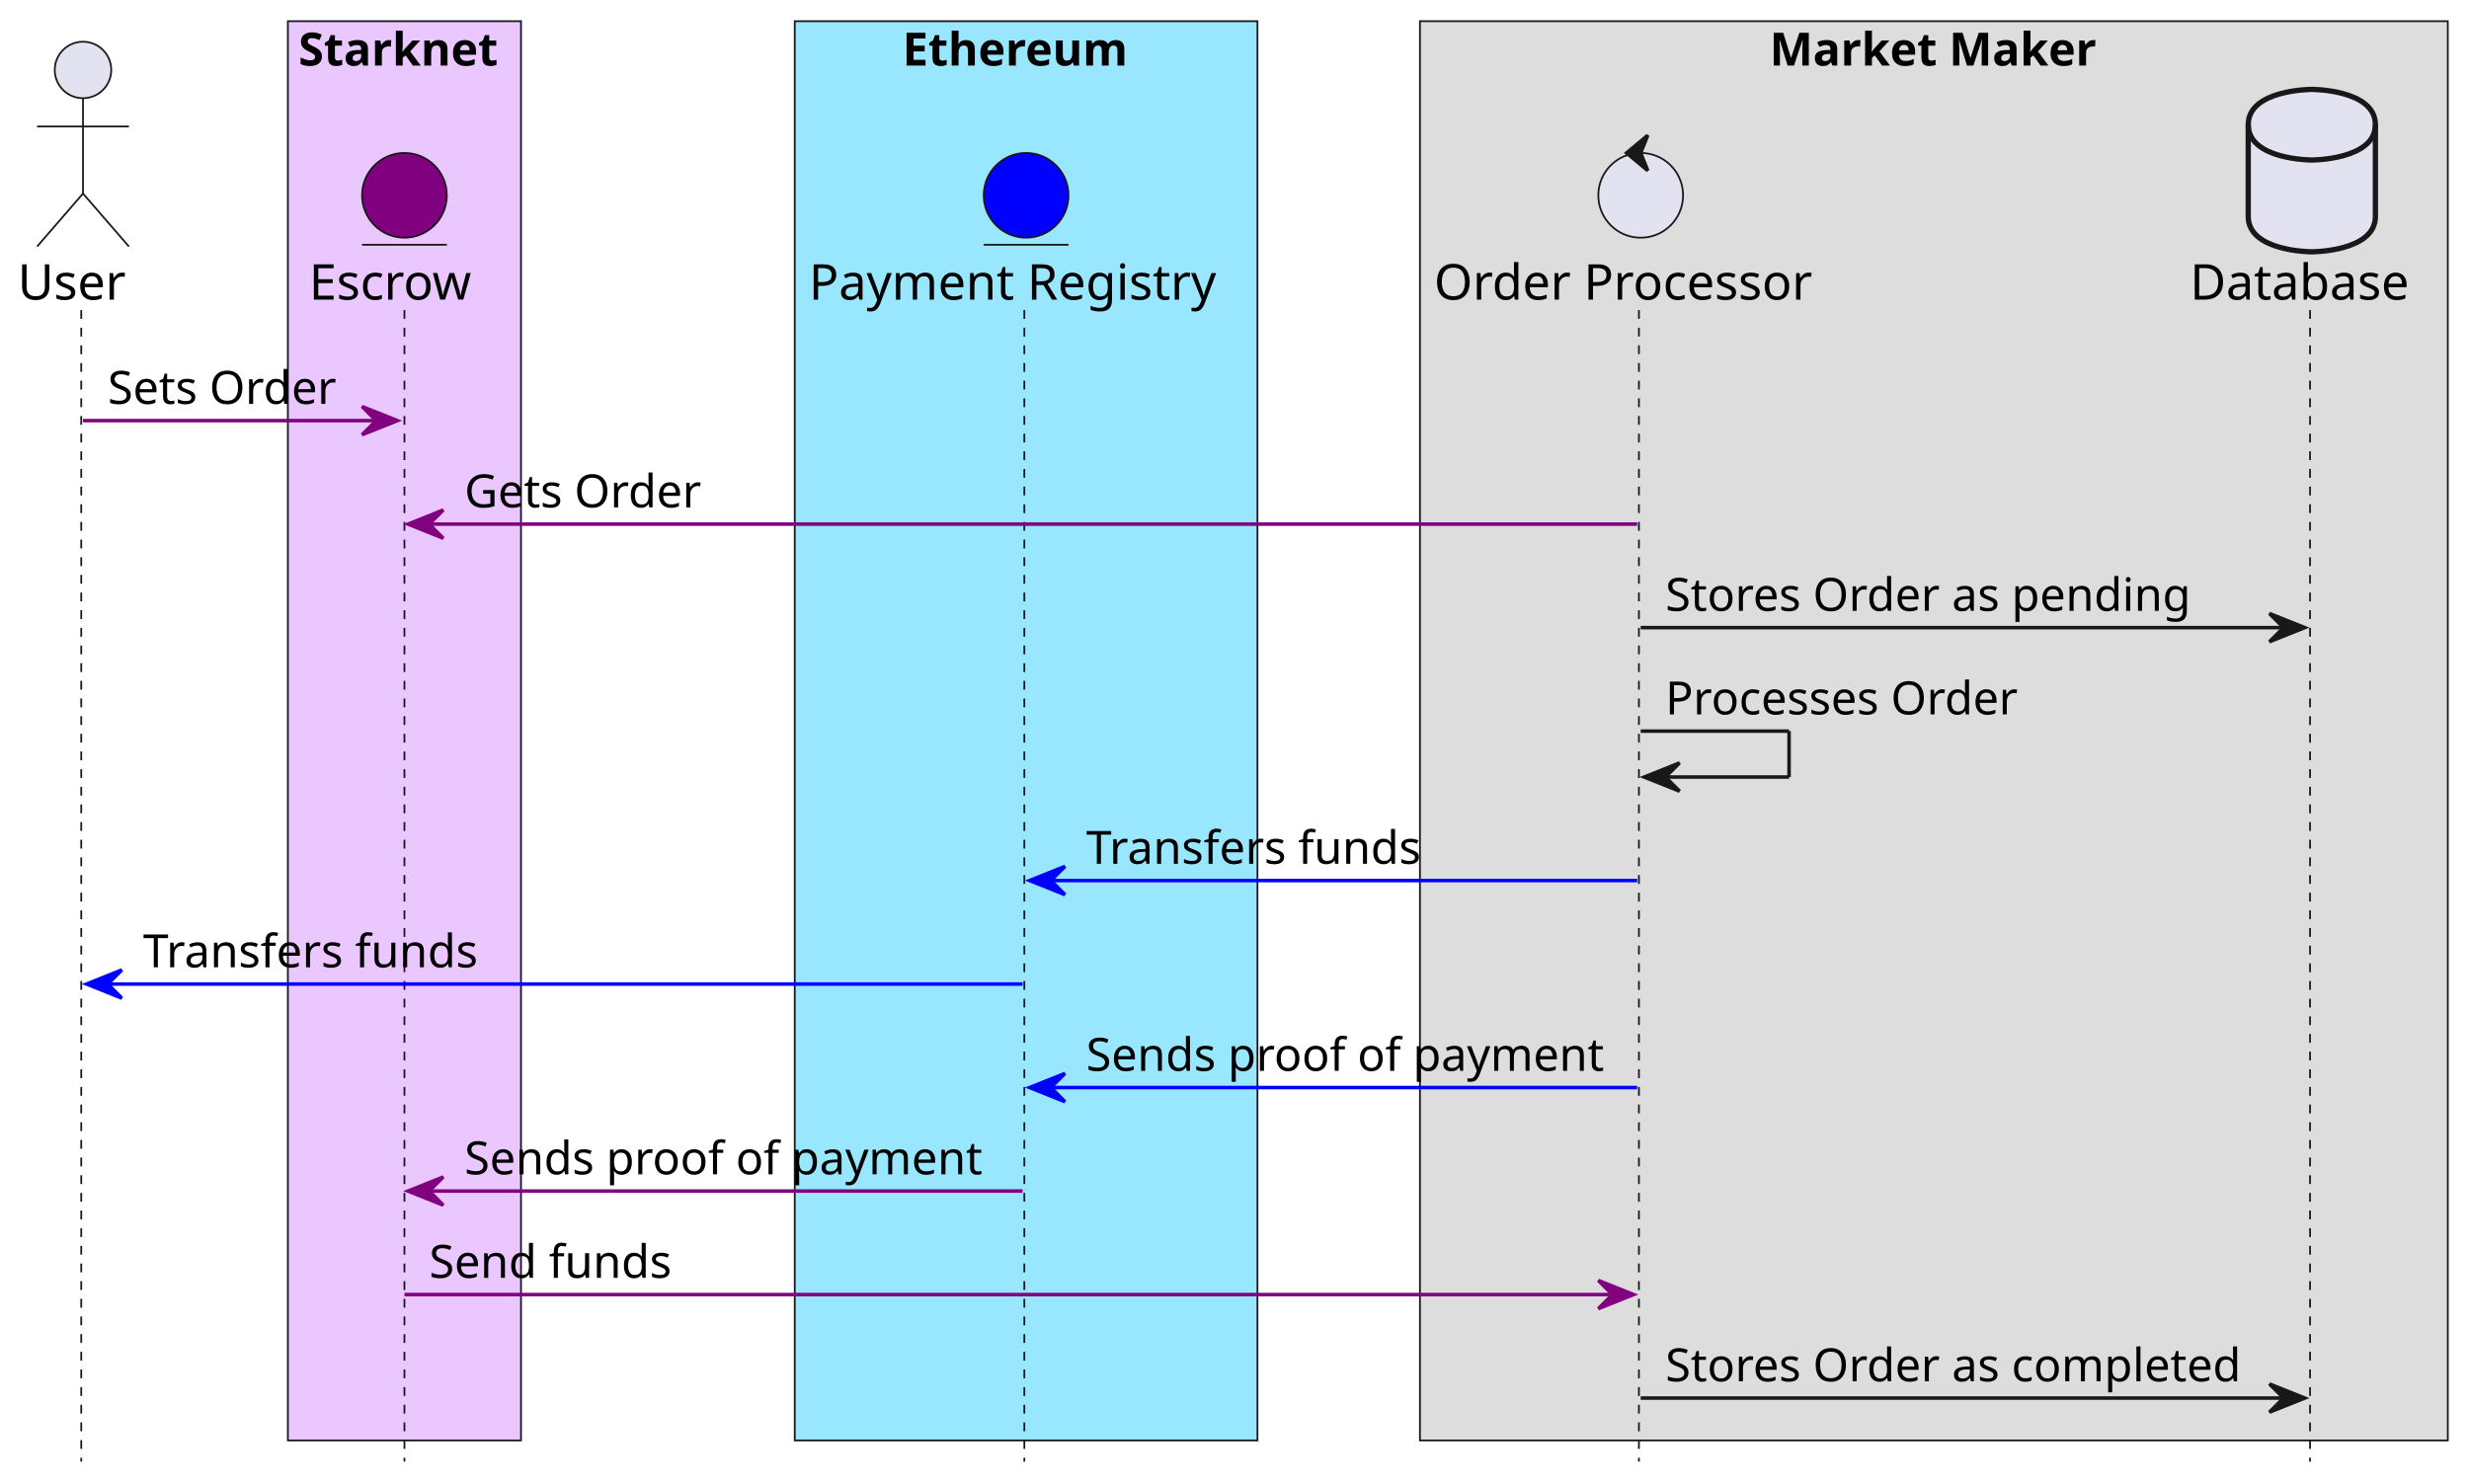
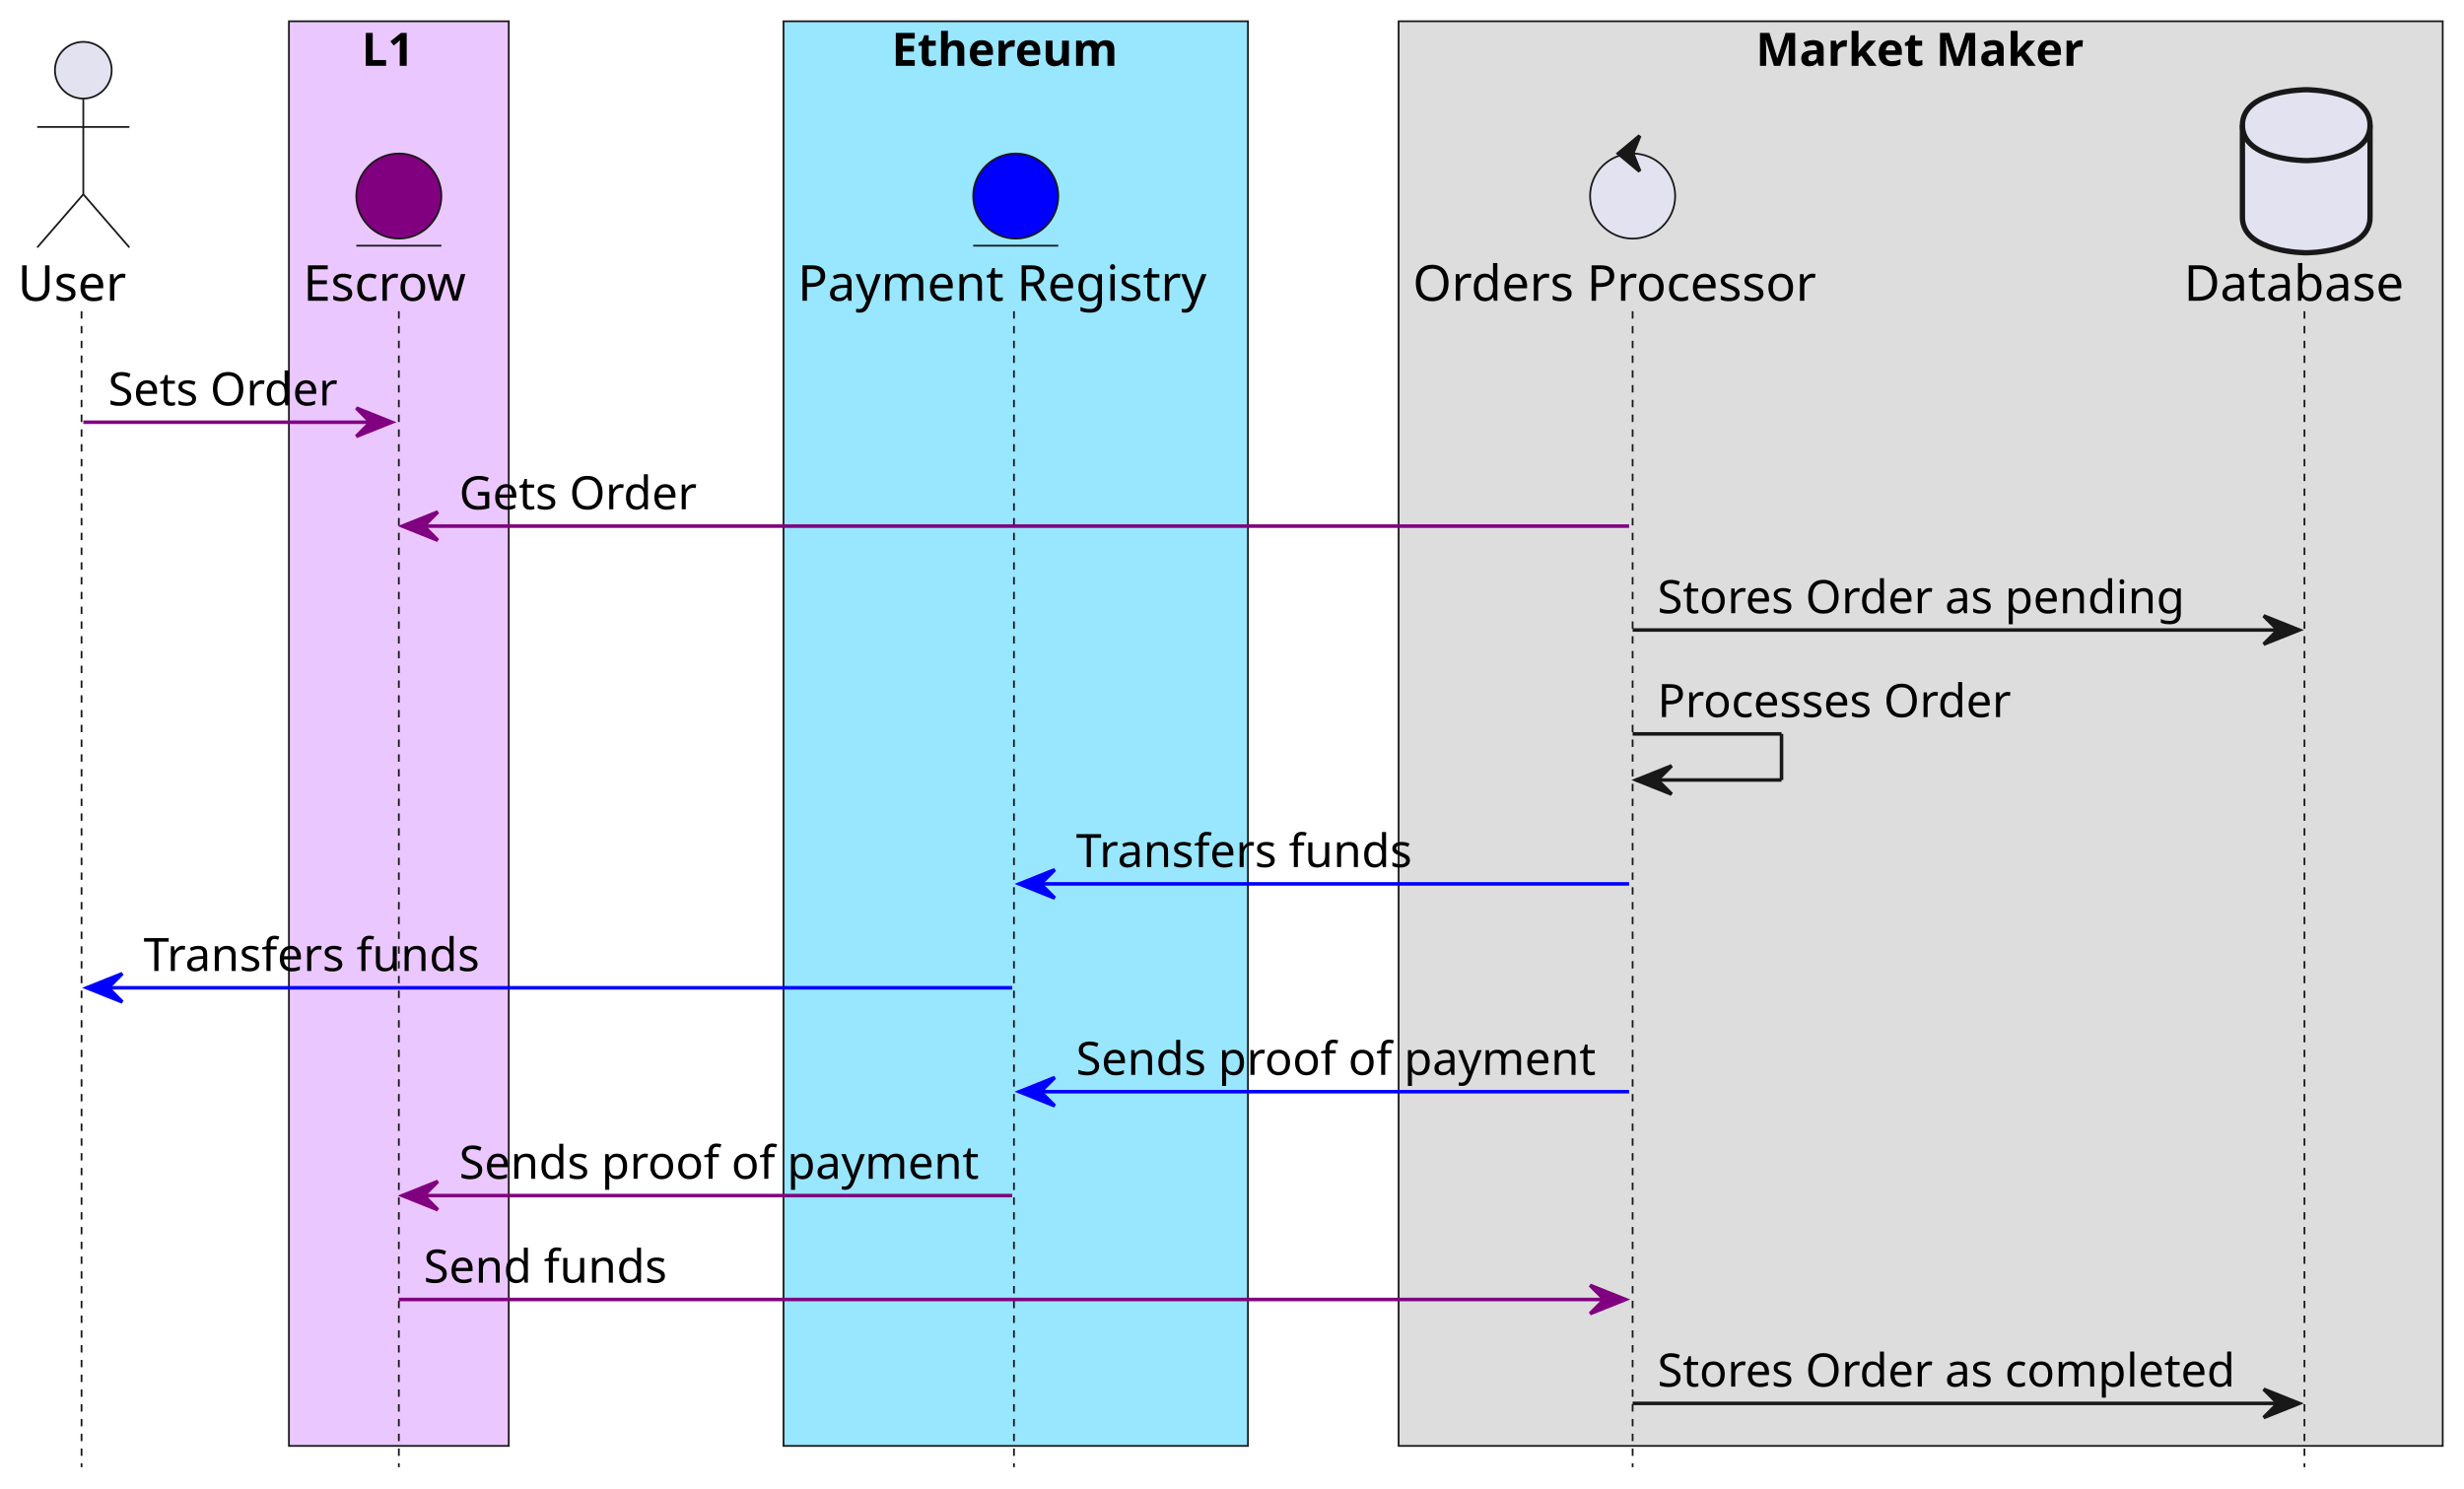
- <svg xmlns="http://www.w3.org/2000/svg" contentStyleType="text/css" height="840px" preserveAspectRatio="none" style="width:1398px;height:840px;background:#FFFFFF;" version="1.1" viewBox="0 0 1398 840" width="1398px" zoomAndPan="magnify">
+ <svg xmlns="http://www.w3.org/2000/svg" contentStyleType="text/css" height="1008px" preserveAspectRatio="none" style="width:1668px;height:1008px;background:#FFFFFF;" version="1.1" viewBox="0 0 1668 1008" width="1668px" zoomAndPan="magnify">
  <defs />
  <g>
-     <rect fill="#EBC7FF" height="803.809" style="stroke:#181818;stroke-width:1.0;" width="132" x="163" y="12" />
-     <text fill="#000000" font-family="sans-serif" font-size="26" font-weight="bold" lengthAdjust="spacing" textLength="112" x="169" y="37.137">Starknet</text>
-     <rect fill="#99E6FF" height="803.809" style="stroke:#181818;stroke-width:1.0;" width="262" x="450" y="12" />
-     <text fill="#000000" font-family="sans-serif" font-size="26" font-weight="bold" lengthAdjust="spacing" textLength="132" x="511" y="37.137">Ethereum</text>
-     <rect fill="#DDDDDD" height="803.809" style="stroke:#181818;stroke-width:1.0;" width="582" x="804" y="12" />
-     <text fill="#000000" font-family="sans-serif" font-size="26" font-weight="bold" lengthAdjust="spacing" textLength="186" x="1002" y="37.137">Market Maker</text>
-     <line style="stroke:#181818;stroke-width:1.0;stroke-dasharray:5.0,5.0;" x1="46" x2="46" y1="175.598" y2="827.809" />
-     <line style="stroke:#181818;stroke-width:1.0;stroke-dasharray:5.0,5.0;" x1="229" x2="229" y1="175.598" y2="827.809" />
-     <line style="stroke:#181818;stroke-width:1.0;stroke-dasharray:5.0,5.0;" x1="580" x2="580" y1="175.598" y2="827.809" />
-     <line style="stroke:#181818;stroke-width:1.0;stroke-dasharray:5.0,5.0;" x1="928" x2="928" y1="175.598" y2="827.809" />
-     <line style="stroke:#181818;stroke-width:1.0;stroke-dasharray:5.0,5.0;" x1="1308" x2="1308" y1="175.598" y2="827.809" />
-     <text fill="#000000" font-family="sans-serif" font-size="28" lengthAdjust="spacing" textLength="62" x="10" y="169.691">User</text>
-     <ellipse cx="47" cy="39.621" fill="#E2E2F0" rx="16" ry="16" style="stroke:#181818;stroke-width:1.0;" />
-     <path d="M47,55.621 L47,109.621 M21,71.621 L73,71.621 M47,109.621 L21,139.621 M47,109.621 L73,139.621 " fill="none" style="stroke:#181818;stroke-width:1.0;" />
-     <text fill="#000000" font-family="sans-serif" font-size="28" lengthAdjust="spacing" textLength="96" x="175" y="169.691">Escrow</text>
-     <ellipse cx="229" cy="110.621" fill="#800080" rx="24" ry="24" style="stroke:#181818;stroke-width:1.0;" />
-     <line style="stroke:#181818;stroke-width:1.0;" x1="205" x2="253" y1="138.621" y2="138.621" />
-     <text fill="#000000" font-family="sans-serif" font-size="28" lengthAdjust="spacing" textLength="234" x="458" y="169.691">Payment Registry</text>
-     <ellipse cx="581" cy="110.621" fill="#0000FF" rx="24" ry="24" style="stroke:#181818;stroke-width:1.0;" />
-     <line style="stroke:#181818;stroke-width:1.0;" x1="557" x2="605" y1="138.621" y2="138.621" />
-     <text fill="#000000" font-family="sans-serif" font-size="28" lengthAdjust="spacing" textLength="222" x="812" y="169.691">Order Processor</text>
-     <ellipse cx="929" cy="110.621" fill="#E2E2F0" rx="24" ry="24" style="stroke:#181818;stroke-width:1.0;" />
-     <polygon fill="#181818" points="921,86.621,933,76.621,929,86.621,933,96.621,921,86.621" style="stroke:#181818;stroke-width:2.0;" />
-     <text fill="#000000" font-family="sans-serif" font-size="28" lengthAdjust="spacing" textLength="126" x="1240" y="169.691">Database</text>
-     <path d="M1273,70.621 C1273,50.621 1309,50.621 1309,50.621 C1309,50.621 1345,50.621 1345,70.621 L1345,122.621 C1345,142.621 1309,142.621 1309,142.621 C1309,142.621 1273,142.621 1273,122.621 L1273,70.621 " fill="#E2E2F0" style="stroke:#181818;stroke-width:3.0;" />
-     <path d="M1273,70.621 C1273,90.621 1309,90.621 1309,90.621 C1309,90.621 1345,90.621 1345,70.621 " fill="none" style="stroke:#181818;stroke-width:3.0;" />
-     <polygon fill="#800080" points="205,230.219,225,238.219,205,246.219,213,238.219" style="stroke:#800080;stroke-width:2.0;" />
-     <line style="stroke:#800080;stroke-width:2.0;" x1="47" x2="217" y1="238.219" y2="238.219" />
-     <text fill="#000000" font-family="sans-serif" font-size="26" lengthAdjust="spacing" textLength="130" x="61" y="228.734">Sets Order</text>
-     <polygon fill="#800080" points="251,288.84,231,296.84,251,304.84,243,296.84" style="stroke:#800080;stroke-width:2.0;" />
-     <line style="stroke:#800080;stroke-width:2.0;" x1="239" x2="927" y1="296.84" y2="296.84" />
-     <text fill="#000000" font-family="sans-serif" font-size="26" lengthAdjust="spacing" textLength="134" x="263" y="287.356">Gets Order</text>
-     <polygon fill="#181818" points="1285,347.461,1305,355.461,1285,363.461,1293,355.461" style="stroke:#181818;stroke-width:2.0;" />
-     <line style="stroke:#181818;stroke-width:2.0;" x1="929" x2="1297" y1="355.461" y2="355.461" />
-     <text fill="#000000" font-family="sans-serif" font-size="26" lengthAdjust="spacing" textLength="302" x="943" y="345.977">Stores Order as pending</text>
-     <line style="stroke:#181818;stroke-width:2.0;" x1="929" x2="1013" y1="414.082" y2="414.082" />
-     <line style="stroke:#181818;stroke-width:2.0;" x1="1013" x2="1013" y1="414.082" y2="440.082" />
-     <line style="stroke:#181818;stroke-width:2.0;" x1="931" x2="1013" y1="440.082" y2="440.082" />
-     <polygon fill="#181818" points="951,432.082,931,440.082,951,448.082,943,440.082" style="stroke:#181818;stroke-width:2.0;" />
-     <text fill="#000000" font-family="sans-serif" font-size="26" lengthAdjust="spacing" textLength="202" x="943" y="404.598">Processes Order</text>
-     <polygon fill="#0000FF" points="603,490.703,583,498.703,603,506.703,595,498.703" style="stroke:#0000FF;stroke-width:2.0;" />
-     <line style="stroke:#0000FF;stroke-width:2.0;" x1="591" x2="927" y1="498.703" y2="498.703" />
-     <text fill="#000000" font-family="sans-serif" font-size="26" lengthAdjust="spacing" textLength="198" x="615" y="489.219">Transfers funds</text>
-     <polygon fill="#0000FF" points="69,549.324,49,557.324,69,565.324,61,557.324" style="stroke:#0000FF;stroke-width:2.0;" />
-     <line style="stroke:#0000FF;stroke-width:2.0;" x1="57" x2="579" y1="557.324" y2="557.324" />
-     <text fill="#000000" font-family="sans-serif" font-size="26" lengthAdjust="spacing" textLength="198" x="81" y="547.84">Transfers funds</text>
-     <polygon fill="#0000FF" points="603,607.945,583,615.945,603,623.945,595,615.945" style="stroke:#0000FF;stroke-width:2.0;" />
-     <line style="stroke:#0000FF;stroke-width:2.0;" x1="591" x2="927" y1="615.945" y2="615.945" />
-     <text fill="#000000" font-family="sans-serif" font-size="26" lengthAdjust="spacing" textLength="300" x="615" y="606.461">Sends proof of payment</text>
-     <polygon fill="#800080" points="251,666.566,231,674.566,251,682.566,243,674.566" style="stroke:#800080;stroke-width:2.0;" />
-     <line style="stroke:#800080;stroke-width:2.0;" x1="239" x2="579" y1="674.566" y2="674.566" />
-     <text fill="#000000" font-family="sans-serif" font-size="26" lengthAdjust="spacing" textLength="300" x="263" y="665.082">Sends proof of payment</text>
-     <polygon fill="#800080" points="905,725.188,925,733.188,905,741.188,913,733.188" style="stroke:#800080;stroke-width:2.0;" />
-     <line style="stroke:#800080;stroke-width:2.0;" x1="229" x2="917" y1="733.188" y2="733.188" />
-     <text fill="#000000" font-family="sans-serif" font-size="26" lengthAdjust="spacing" textLength="140" x="243" y="723.703">Send funds</text>
-     <polygon fill="#181818" points="1285,783.809,1305,791.809,1285,799.809,1293,791.809" style="stroke:#181818;stroke-width:2.0;" />
-     <line style="stroke:#181818;stroke-width:2.0;" x1="929" x2="1297" y1="791.809" y2="791.809" />
-     <text fill="#000000" font-family="sans-serif" font-size="26" lengthAdjust="spacing" textLength="332" x="943" y="782.324">Stores Order as completed</text>
+     <rect fill="#EBC7FF" height="964.57" style="stroke:#181818;stroke-width:1.2;" width="148.8" x="195.6" y="14.4" />
+     <text fill="#000000" font-family="sans-serif" font-size="31.2" font-weight="bold" lengthAdjust="spacing" textLength="40.8" x="244.8" y="44.564">L1</text>
+     <rect fill="#99E6FF" height="964.57" style="stroke:#181818;stroke-width:1.2;" width="314.4" x="530.4" y="14.4" />
+     <text fill="#000000" font-family="sans-serif" font-size="31.2" font-weight="bold" lengthAdjust="spacing" textLength="158.4" x="603.6" y="44.564">Ethereum</text>
+     <rect fill="#DDDDDD" height="964.57" style="stroke:#181818;stroke-width:1.2;" width="706.8" x="946.8" y="14.4" />
+     <text fill="#000000" font-family="sans-serif" font-size="31.2" font-weight="bold" lengthAdjust="spacing" textLength="223.2" x="1188.6" y="44.564">Market Maker</text>
+     <line style="stroke:#181818;stroke-width:1.2;stroke-dasharray:5.0,5.0;" x1="55.2" x2="55.2" y1="210.717" y2="993.37" />
+     <line style="stroke:#181818;stroke-width:1.2;stroke-dasharray:5.0,5.0;" x1="270" x2="270" y1="210.717" y2="993.37" />
+     <line style="stroke:#181818;stroke-width:1.2;stroke-dasharray:5.0,5.0;" x1="686.4" x2="686.4" y1="210.717" y2="993.37" />
+     <line style="stroke:#181818;stroke-width:1.2;stroke-dasharray:5.0,5.0;" x1="1105.2" x2="1105.2" y1="210.717" y2="993.37" />
+     <line style="stroke:#181818;stroke-width:1.2;stroke-dasharray:5.0,5.0;" x1="1560" x2="1560" y1="210.717" y2="993.37" />
+     <text fill="#000000" font-family="sans-serif" font-size="33.6" lengthAdjust="spacing" textLength="74.4" x="12" y="203.63">User</text>
+     <ellipse cx="56.4" cy="47.545" fill="#E2E2F0" rx="19.2" ry="19.2" style="stroke:#181818;stroke-width:1.2;" />
+     <path d="M56.4,66.745 L56.4,131.545 M25.2,85.945 L87.6,85.945 M56.4,131.545 L25.2,167.545 M56.4,131.545 L87.6,167.545 " fill="none" style="stroke:#181818;stroke-width:1.2;" />
+     <text fill="#000000" font-family="sans-serif" font-size="33.6" lengthAdjust="spacing" textLength="115.2" x="205.2" y="203.63">Escrow</text>
+     <ellipse cx="270" cy="132.745" fill="#800080" rx="28.8" ry="28.8" style="stroke:#181818;stroke-width:1.2;" />
+     <line style="stroke:#181818;stroke-width:1.2;" x1="241.2" x2="298.8" y1="166.345" y2="166.345" />
+     <text fill="#000000" font-family="sans-serif" font-size="33.6" lengthAdjust="spacing" textLength="280.8" x="540" y="203.63">Payment Registry</text>
+     <ellipse cx="687.6" cy="132.745" fill="#0000FF" rx="28.8" ry="28.8" style="stroke:#181818;stroke-width:1.2;" />
+     <line style="stroke:#181818;stroke-width:1.2;" x1="658.8" x2="716.4" y1="166.345" y2="166.345" />
+     <text fill="#000000" font-family="sans-serif" font-size="33.6" lengthAdjust="spacing" textLength="283.2" x="956.4" y="203.63">Orders Processor</text>
+     <ellipse cx="1105.2" cy="132.745" fill="#E2E2F0" rx="28.8" ry="28.8" style="stroke:#181818;stroke-width:1.2;" />
+     <polygon fill="#181818" points="1095.6,103.945,1110,91.945,1105.2,103.945,1110,115.945,1095.6,103.945" style="stroke:#181818;stroke-width:2.4;" />
+     <text fill="#000000" font-family="sans-serif" font-size="33.6" lengthAdjust="spacing" textLength="151.2" x="1478.4" y="203.63">Database</text>
+     <path d="M1518,84.745 C1518,60.745 1561.2,60.745 1561.2,60.745 C1561.2,60.745 1604.4,60.745 1604.4,84.745 L1604.4,147.145 C1604.4,171.145 1561.2,171.145 1561.2,171.145 C1561.2,171.145 1518,171.145 1518,147.145 L1518,84.745 " fill="#E2E2F0" style="stroke:#181818;stroke-width:3.6;" />
+     <path d="M1518,84.745 C1518,108.745 1561.2,108.745 1561.2,108.745 C1561.2,108.745 1604.4,108.745 1604.4,84.745 " fill="none" style="stroke:#181818;stroke-width:3.6;" />
+     <polygon fill="#800080" points="241.2,276.262,265.2,285.863,241.2,295.462,250.8,285.863" style="stroke:#800080;stroke-width:2.4;" />
+     <line style="stroke:#800080;stroke-width:2.4;" x1="56.4" x2="255.6" y1="285.863" y2="285.863" />
+     <text fill="#000000" font-family="sans-serif" font-size="31.2" lengthAdjust="spacing" textLength="156" x="73.2" y="274.481">Sets Order</text>
+     <polygon fill="#800080" points="296.4,346.608,272.4,356.208,296.4,365.808,286.8,356.208" style="stroke:#800080;stroke-width:2.4;" />
+     <line style="stroke:#800080;stroke-width:2.4;" x1="282" x2="1102.8" y1="356.208" y2="356.208" />
+     <text fill="#000000" font-family="sans-serif" font-size="31.2" lengthAdjust="spacing" textLength="160.8" x="310.8" y="344.827">Gets Order</text>
+     <polygon fill="#181818" points="1532.4,416.953,1556.4,426.553,1532.4,436.153,1542,426.553" style="stroke:#181818;stroke-width:2.4;" />
+     <line style="stroke:#181818;stroke-width:2.4;" x1="1105.2" x2="1546.8" y1="426.553" y2="426.553" />
+     <text fill="#000000" font-family="sans-serif" font-size="31.2" lengthAdjust="spacing" textLength="362.4" x="1122" y="415.172">Stores Order as pending</text>
+     <line style="stroke:#181818;stroke-width:2.4;" x1="1105.2" x2="1206" y1="496.898" y2="496.898" />
+     <line style="stroke:#181818;stroke-width:2.4;" x1="1206" x2="1206" y1="496.898" y2="528.098" />
+     <line style="stroke:#181818;stroke-width:2.4;" x1="1107.6" x2="1206" y1="528.098" y2="528.098" />
+     <polygon fill="#181818" points="1131.6,518.498,1107.6,528.098,1131.6,537.698,1122,528.098" style="stroke:#181818;stroke-width:2.4;" />
+     <text fill="#000000" font-family="sans-serif" font-size="31.2" lengthAdjust="spacing" textLength="242.4" x="1122" y="485.517">Processes Order</text>
+     <polygon fill="#0000FF" points="714,588.844,690,598.444,714,608.044,704.4,598.444" style="stroke:#0000FF;stroke-width:2.4;" />
+     <line style="stroke:#0000FF;stroke-width:2.4;" x1="699.6" x2="1102.8" y1="598.444" y2="598.444" />
+     <text fill="#000000" font-family="sans-serif" font-size="31.2" lengthAdjust="spacing" textLength="237.6" x="728.4" y="587.062">Transfers funds</text>
+     <polygon fill="#0000FF" points="82.8,659.189,58.8,668.789,82.8,678.389,73.2,668.789" style="stroke:#0000FF;stroke-width:2.4;" />
+     <line style="stroke:#0000FF;stroke-width:2.4;" x1="68.4" x2="685.2" y1="668.789" y2="668.789" />
+     <text fill="#000000" font-family="sans-serif" font-size="31.2" lengthAdjust="spacing" textLength="237.6" x="97.2" y="657.408">Transfers funds</text>
+     <polygon fill="#0000FF" points="714,729.534,690,739.134,714,748.734,704.4,739.134" style="stroke:#0000FF;stroke-width:2.4;" />
+     <line style="stroke:#0000FF;stroke-width:2.4;" x1="699.6" x2="1102.8" y1="739.134" y2="739.134" />
+     <text fill="#000000" font-family="sans-serif" font-size="31.2" lengthAdjust="spacing" textLength="360" x="728.4" y="727.753">Sends proof of payment</text>
+     <polygon fill="#800080" points="296.4,799.88,272.4,809.48,296.4,819.08,286.8,809.48" style="stroke:#800080;stroke-width:2.4;" />
+     <line style="stroke:#800080;stroke-width:2.4;" x1="282" x2="685.2" y1="809.48" y2="809.48" />
+     <text fill="#000000" font-family="sans-serif" font-size="31.2" lengthAdjust="spacing" textLength="360" x="310.8" y="798.098">Sends proof of payment</text>
+     <polygon fill="#800080" points="1076.4,870.225,1100.4,879.825,1076.4,889.425,1086,879.825" style="stroke:#800080;stroke-width:2.4;" />
+     <line style="stroke:#800080;stroke-width:2.4;" x1="270" x2="1090.8" y1="879.825" y2="879.825" />
+     <text fill="#000000" font-family="sans-serif" font-size="31.2" lengthAdjust="spacing" textLength="168" x="286.8" y="868.444">Send funds</text>
+     <polygon fill="#181818" points="1532.4,940.57,1556.4,950.17,1532.4,959.77,1542,950.17" style="stroke:#181818;stroke-width:2.4;" />
+     <line style="stroke:#181818;stroke-width:2.4;" x1="1105.2" x2="1546.8" y1="950.17" y2="950.17" />
+     <text fill="#000000" font-family="sans-serif" font-size="31.2" lengthAdjust="spacing" textLength="398.4" x="1122" y="938.789">Stores Order as completed</text>
  </g>
</svg>
